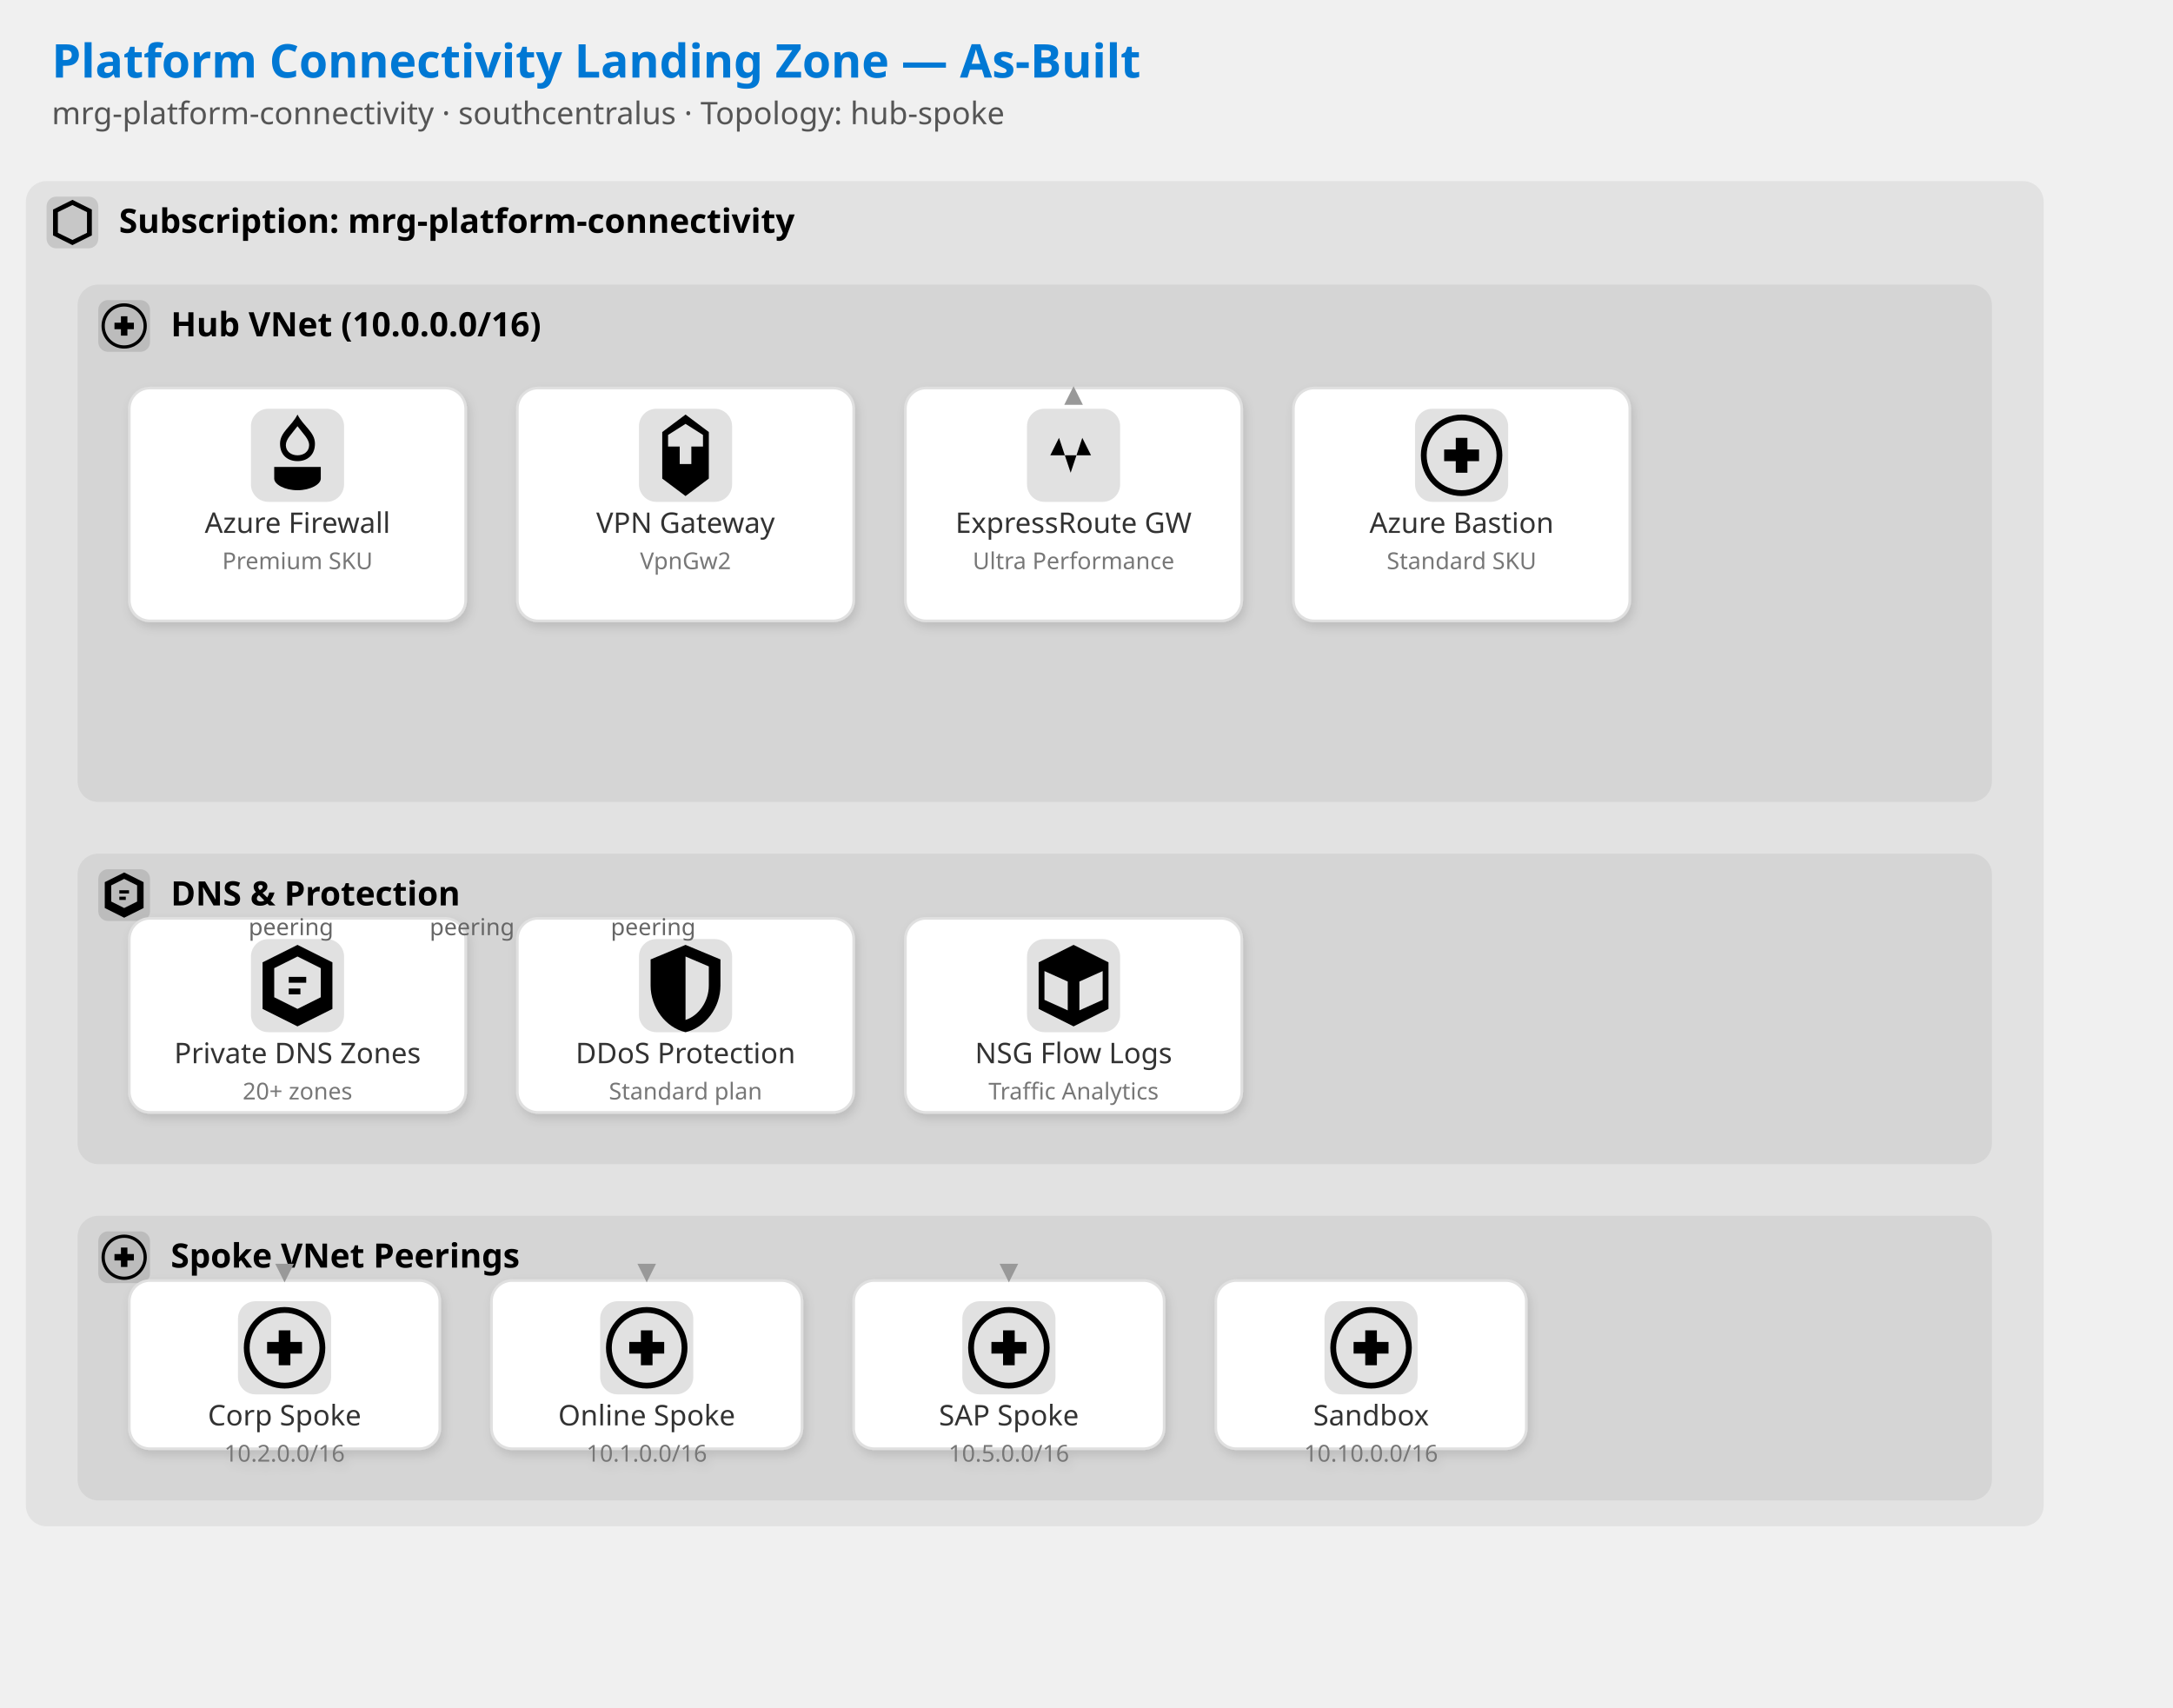
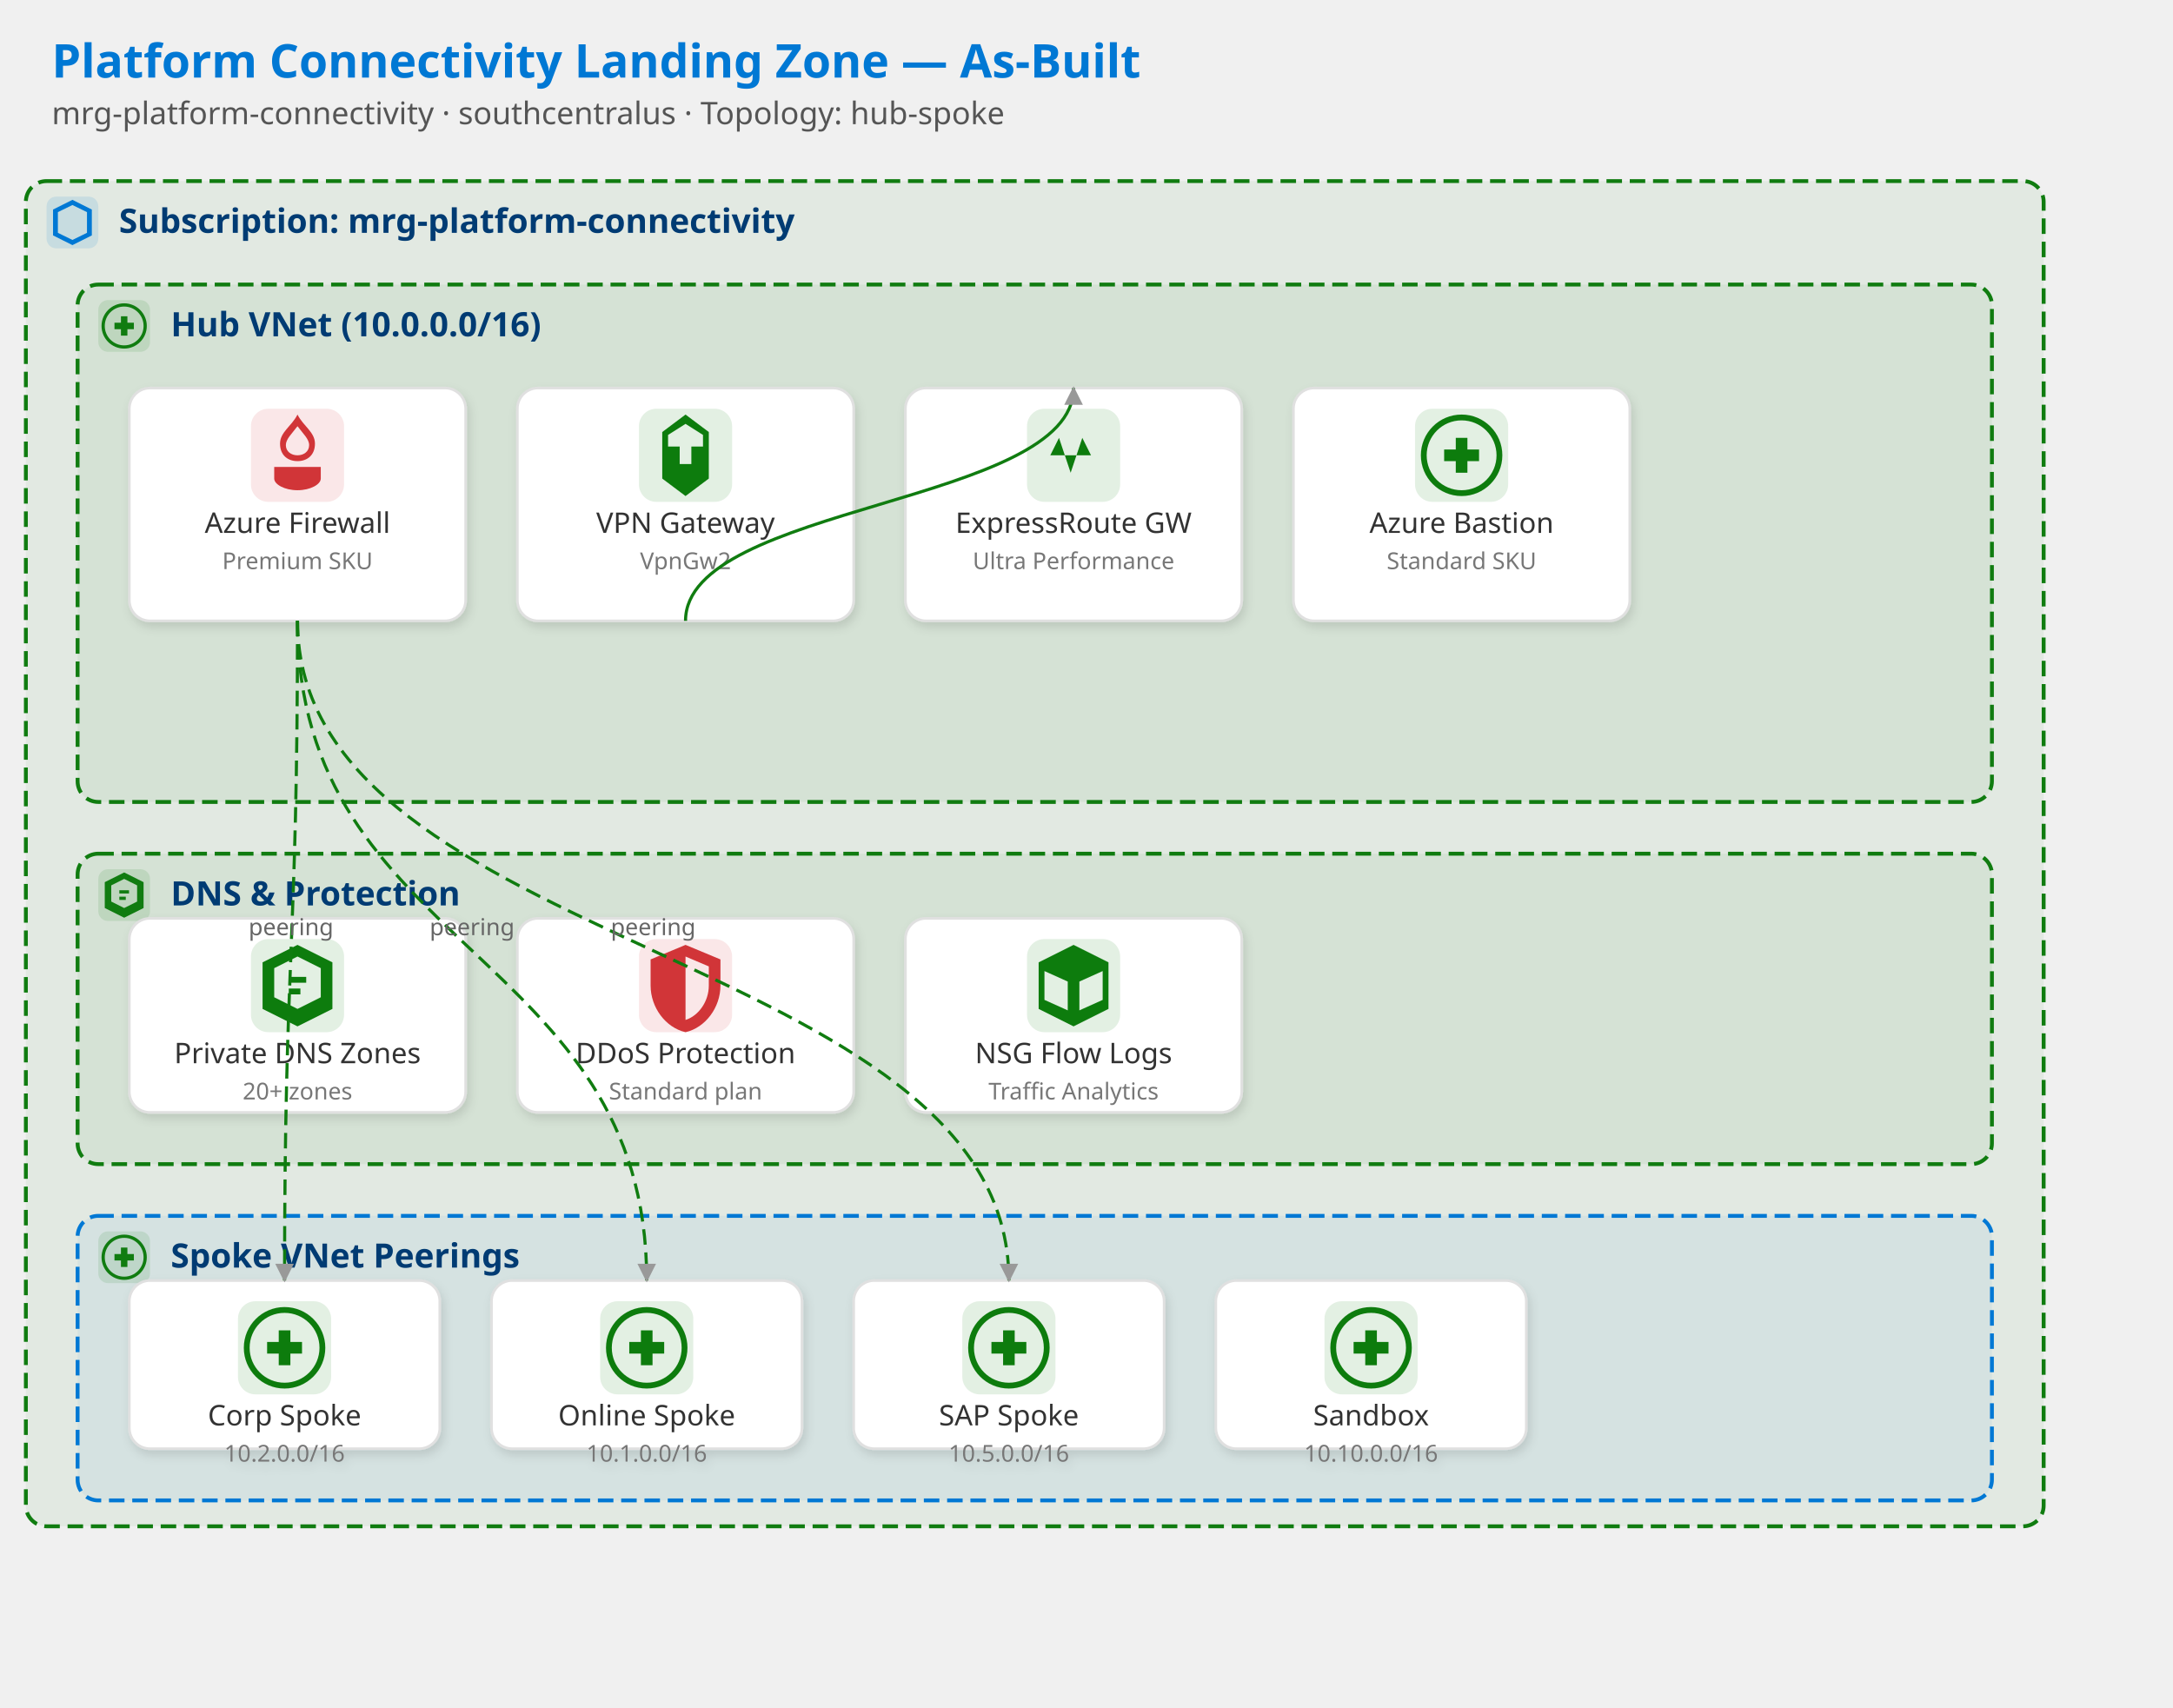
<svg xmlns="http://www.w3.org/2000/svg" viewBox="0 0 840 660" width="840" height="660" font-family="Segoe UI, -apple-system, sans-serif">
  <defs>
    <style>
-       .group-box { fill: AzureColor.LIGHT_GRAY; stroke: #D0D0D0; stroke-width: 1.5; rx: 8; }
-       .group-label { font-size: 13px; font-weight: 600; fill: AzureColor.DARK_BLUE; }
+       .group-box { fill: #F2F2F2; stroke: #D0D0D0; stroke-width: 1.5; rx: 8; }
+       .group-label { font-size: 13px; font-weight: 600; fill: #003B73; }
      .node-label { font-size: 11px; fill: #333; text-anchor: middle; }
      .node-sublabel { font-size: 9px; fill: #777; text-anchor: middle; }
      .edge { stroke: #999; stroke-width: 1.2; fill: none; }
      .edge-dashed { stroke-dasharray: 6 3; }
      .edge-label { font-size: 9px; fill: #666; text-anchor: middle; }
      .title { font-size: 18px; font-weight: 700; fill: #0078D4; }
      .subtitle { font-size: 12px; fill: #555; }
      .icon-bg { rx: 6; ry: 6; }
    </style>
    <filter id="shadow" x="-10%" y="-10%" width="120%" height="130%">
      <feDropShadow dx="1" dy="2" stdDeviation="2" flood-opacity="0.12" />
    </filter>
  </defs>
  <defs>
    <marker id="arrow" viewBox="0 0 10 10" refX="9" refY="5" markerWidth="6" markerHeight="6" orient="auto-start-reverse">
      <path d="M 0 0 L 10 5 L 0 10 z" fill="#999" />
    </marker>
  </defs>
  <text x="20" y="30" class="title">Platform Connectivity Landing Zone — As-Built</text>
  <text x="20" y="48" class="subtitle">mrg-platform-connectivity  ·  southcentralus  ·  Topology: hub-spoke</text>
-   <rect x="10" y="70" width="780" height="520" rx="8" fill="AzureColor.GREEN" fill-opacity="0.06" stroke="AzureColor.GREEN" stroke-width="1.5" stroke-dasharray="6 3" />
+   <rect x="10" y="70" width="780" height="520" rx="8" fill="#107C10" fill-opacity="0.06" stroke="#107C10" stroke-width="1.5" stroke-dasharray="6 3" />
  <g transform="translate(18,76) scale(0.625)">
-     <rect width="32" height="32" class="icon-bg" fill="AzureColor.BLUE" opacity="0.12" />
-     <path d="M16 2L4 8v16l12 6 12-6V8L16 2zm0 3.2L25 9.6v12.8L16 26.8 7 22.4V9.6L16 5.2z" fill="AzureColor.BLUE" />
+     <rect width="32" height="32" class="icon-bg" fill="#0078D4" opacity="0.12" />
+     <path d="M16 2L4 8v16l12 6 12-6V8L16 2zm0 3.2L25 9.6v12.8L16 26.8 7 22.4V9.6L16 5.2z" fill="#0078D4" />
  </g>
-   <text x="46" y="90" class="group-label" fill="AzureColor.GREEN">Subscription: mrg-platform-connectivity</text>
-   <rect x="30" y="110" width="740" height="200" rx="8" fill="AzureColor.GREEN" fill-opacity="0.06" stroke="AzureColor.GREEN" stroke-width="1.5" stroke-dasharray="6 3" />
+   <text x="46" y="90" class="group-label" fill="#107C10">Subscription: mrg-platform-connectivity</text>
+   <rect x="30" y="110" width="740" height="200" rx="8" fill="#107C10" fill-opacity="0.06" stroke="#107C10" stroke-width="1.5" stroke-dasharray="6 3" />
  <g transform="translate(38,116) scale(0.625)">
-     <rect width="32" height="32" class="icon-bg" fill="AzureColor.GREEN" opacity="0.12" />
-     <path d="M16 2C8.27 2 2 8.27 2 16s6.27 14 14 14 14-6.27 14-14S23.73 2 16 2zm0 26C9.37 28 4 22.63 4 16S9.37 4 16 4s12 5.37 12 12-5.37 12-12 12zm-2-18h4v4h4v4h-4v4h-4v-4H10v-4h4V10z" fill="AzureColor.GREEN" />
+     <rect width="32" height="32" class="icon-bg" fill="#107C10" opacity="0.12" />
+     <path d="M16 2C8.27 2 2 8.27 2 16s6.27 14 14 14 14-6.27 14-14S23.73 2 16 2zm0 26C9.37 28 4 22.63 4 16S9.37 4 16 4s12 5.37 12 12-5.37 12-12 12zm-2-18h4v4h4v4h-4v4h-4v-4H10v-4h4V10z" fill="#107C10" />
  </g>
-   <text x="66" y="130" class="group-label" fill="AzureColor.GREEN">Hub VNet (10.0.0.0/16)</text>
-   <rect x="30" y="330" width="740" height="120" rx="8" fill="AzureColor.GREEN" fill-opacity="0.06" stroke="AzureColor.GREEN" stroke-width="1.5" stroke-dasharray="6 3" />
+   <text x="66" y="130" class="group-label" fill="#107C10">Hub VNet (10.0.0.0/16)</text>
+   <rect x="30" y="330" width="740" height="120" rx="8" fill="#107C10" fill-opacity="0.06" stroke="#107C10" stroke-width="1.5" stroke-dasharray="6 3" />
  <g transform="translate(38,336) scale(0.625)">
-     <rect width="32" height="32" class="icon-bg" fill="AzureColor.GREEN" opacity="0.12" />
-     <path d="M16 2L4 8v16l12 6 12-6V8L16 2zm0 4l8 4v10l-8 4-8-4V10l8-4zm-3 7h6v2h-6zm0 4h4v2h-4z" fill="AzureColor.GREEN" />
+     <rect width="32" height="32" class="icon-bg" fill="#107C10" opacity="0.12" />
+     <path d="M16 2L4 8v16l12 6 12-6V8L16 2zm0 4l8 4v10l-8 4-8-4V10l8-4zm-3 7h6v2h-6zm0 4h4v2h-4z" fill="#107C10" />
  </g>
-   <text x="66" y="350" class="group-label" fill="AzureColor.GREEN">DNS &amp; Protection</text>
-   <rect x="30" y="470" width="740" height="110" rx="8" fill="AzureColor.BLUE" fill-opacity="0.06" stroke="AzureColor.BLUE" stroke-width="1.5" stroke-dasharray="6 3" />
+   <text x="66" y="350" class="group-label" fill="#107C10">DNS &amp; Protection</text>
+   <rect x="30" y="470" width="740" height="110" rx="8" fill="#0078D4" fill-opacity="0.06" stroke="#0078D4" stroke-width="1.5" stroke-dasharray="6 3" />
  <g transform="translate(38,476) scale(0.625)">
-     <rect width="32" height="32" class="icon-bg" fill="AzureColor.GREEN" opacity="0.12" />
-     <path d="M16 2C8.27 2 2 8.27 2 16s6.27 14 14 14 14-6.27 14-14S23.73 2 16 2zm0 26C9.37 28 4 22.63 4 16S9.37 4 16 4s12 5.37 12 12-5.37 12-12 12zm-2-18h4v4h4v4h-4v4h-4v-4H10v-4h4V10z" fill="AzureColor.GREEN" />
+     <rect width="32" height="32" class="icon-bg" fill="#107C10" opacity="0.12" />
+     <path d="M16 2C8.27 2 2 8.27 2 16s6.27 14 14 14 14-6.27 14-14S23.73 2 16 2zm0 26C9.37 28 4 22.63 4 16S9.37 4 16 4s12 5.37 12 12-5.37 12-12 12zm-2-18h4v4h4v4h-4v4h-4v-4H10v-4h4V10z" fill="#107C10" />
  </g>
-   <text x="66" y="490" class="group-label" fill="AzureColor.BLUE">Spoke VNet Peerings</text>
+   <text x="66" y="490" class="group-label" fill="#0078D4">Spoke VNet Peerings</text>
  <g filter="url(#shadow)">
    <rect x="50" y="150" width="130" height="90" rx="8" fill="white" stroke="#E0E0E0" stroke-width="1" />
    <g transform="translate(97.0,158) scale(1.125)">
-       <rect width="32" height="32" class="icon-bg" fill="AzureColor.RED" opacity="0.12" />
-       <path d="M16 2c-2 4-6 6-6 10 0 4 2.69 6 6 6s6-2 6-6c0-4-4-6-6-10zm0 14c-2.21 0-4-1.34-4-3.5 0-2.07 2-3.83 4-6.5 2 2.67 4 4.43 4 6.5 0 2.16-1.79 3.5-4 3.5zM8 20h16v4c0 2-3.58 4-8 4s-8-2-8-4v-4z" fill="AzureColor.RED" />
+       <rect width="32" height="32" class="icon-bg" fill="#D13438" opacity="0.12" />
+       <path d="M16 2c-2 4-6 6-6 10 0 4 2.69 6 6 6s6-2 6-6c0-4-4-6-6-10zm0 14c-2.21 0-4-1.34-4-3.5 0-2.07 2-3.83 4-6.5 2 2.67 4 4.43 4 6.5 0 2.16-1.79 3.5-4 3.5zM8 20h16v4c0 2-3.58 4-8 4s-8-2-8-4v-4z" fill="#D13438" />
    </g>
    <text x="115.0" y="206" class="node-label">Azure Firewall</text>
    <text x="115.0" y="220" class="node-sublabel">Premium SKU</text>
  </g>
  <g filter="url(#shadow)">
    <rect x="200" y="150" width="130" height="90" rx="8" fill="white" stroke="#E0E0E0" stroke-width="1" />
    <g transform="translate(247.0,158) scale(1.125)">
-       <rect width="32" height="32" class="icon-bg" fill="AzureColor.GREEN" opacity="0.12" />
-       <path d="M16 2l-8 6v16l8 6 8-6V8l-8-6zm0 3.2L22 9v4h-4v6h-4v-6H10V9l6-3.8z" fill="AzureColor.GREEN" />
+       <rect width="32" height="32" class="icon-bg" fill="#107C10" opacity="0.12" />
+       <path d="M16 2l-8 6v16l8 6 8-6V8l-8-6zm0 3.2L22 9v4h-4v6h-4v-6H10V9l6-3.8z" fill="#107C10" />
    </g>
    <text x="265.0" y="206" class="node-label">VPN Gateway</text>
    <text x="265.0" y="220" class="node-sublabel">VpnGw2</text>
  </g>
  <g filter="url(#shadow)">
    <rect x="350" y="150" width="130" height="90" rx="8" fill="white" stroke="#E0E0E0" stroke-width="1" />
    <g transform="translate(397.0,158) scale(1.125)">
-       <rect width="32" height="32" class="icon-bg" fill="AzureColor.GREEN" opacity="0.12" />
-       <path d="M2 16h6l3-6 4 12 4-12 3 6h6" fill="AzureColor.GREEN" />
+       <rect width="32" height="32" class="icon-bg" fill="#107C10" opacity="0.12" />
+       <path d="M2 16h6l3-6 4 12 4-12 3 6h6" fill="#107C10" />
    </g>
    <text x="415.0" y="206" class="node-label">ExpressRoute GW</text>
    <text x="415.0" y="220" class="node-sublabel">Ultra Performance</text>
  </g>
  <g filter="url(#shadow)">
    <rect x="500" y="150" width="130" height="90" rx="8" fill="white" stroke="#E0E0E0" stroke-width="1" />
    <g transform="translate(547.0,158) scale(1.125)">
-       <rect width="32" height="32" class="icon-bg" fill="AzureColor.GREEN" opacity="0.12" />
-       <path d="M16 2C8.27 2 2 8.27 2 16s6.27 14 14 14 14-6.27 14-14S23.73 2 16 2zm0 26C9.37 28 4 22.63 4 16S9.37 4 16 4s12 5.37 12 12-5.37 12-12 12zm-2-18h4v4h4v4h-4v4h-4v-4H10v-4h4V10z" fill="AzureColor.GREEN" />
+       <rect width="32" height="32" class="icon-bg" fill="#107C10" opacity="0.12" />
+       <path d="M16 2C8.27 2 2 8.27 2 16s6.27 14 14 14 14-6.27 14-14S23.73 2 16 2zm0 26C9.37 28 4 22.63 4 16S9.37 4 16 4s12 5.37 12 12-5.37 12-12 12zm-2-18h4v4h4v4h-4v4h-4v-4H10v-4h4V10z" fill="#107C10" />
    </g>
    <text x="565.0" y="206" class="node-label">Azure Bastion</text>
    <text x="565.0" y="220" class="node-sublabel">Standard SKU</text>
  </g>
  <g filter="url(#shadow)">
    <rect x="50" y="355" width="130" height="75" rx="8" fill="white" stroke="#E0E0E0" stroke-width="1" />
    <g transform="translate(97.0,363) scale(1.125)">
-       <rect width="32" height="32" class="icon-bg" fill="AzureColor.GREEN" opacity="0.12" />
-       <path d="M16 2L4 8v16l12 6 12-6V8L16 2zm0 4l8 4v10l-8 4-8-4V10l8-4zm-3 7h6v2h-6zm0 4h4v2h-4z" fill="AzureColor.GREEN" />
+       <rect width="32" height="32" class="icon-bg" fill="#107C10" opacity="0.12" />
+       <path d="M16 2L4 8v16l12 6 12-6V8L16 2zm0 4l8 4v10l-8 4-8-4V10l8-4zm-3 7h6v2h-6zm0 4h4v2h-4z" fill="#107C10" />
    </g>
    <text x="115.0" y="411" class="node-label">Private DNS Zones</text>
    <text x="115.0" y="425" class="node-sublabel">20+ zones</text>
  </g>
  <g filter="url(#shadow)">
    <rect x="200" y="355" width="130" height="75" rx="8" fill="white" stroke="#E0E0E0" stroke-width="1" />
    <g transform="translate(247.0,363) scale(1.125)">
-       <rect width="32" height="32" class="icon-bg" fill="AzureColor.RED" opacity="0.12" />
-       <path d="M16 2L4 7v9c0 7.46 5.12 14.43 12 16 6.88-1.57 12-8.54 12-16V7L16 2zm0 4l8 3.4v6.6c0 5.34-3.42 10.33-8 11.8V6z" fill="AzureColor.RED" />
+       <rect width="32" height="32" class="icon-bg" fill="#D13438" opacity="0.12" />
+       <path d="M16 2L4 7v9c0 7.46 5.12 14.43 12 16 6.88-1.57 12-8.54 12-16V7L16 2zm0 4l8 3.4v6.6c0 5.34-3.42 10.33-8 11.8V6z" fill="#D13438" />
    </g>
    <text x="265.0" y="411" class="node-label">DDoS Protection</text>
    <text x="265.0" y="425" class="node-sublabel">Standard plan</text>
  </g>
  <g filter="url(#shadow)">
    <rect x="350" y="355" width="130" height="75" rx="8" fill="white" stroke="#E0E0E0" stroke-width="1" />
    <g transform="translate(397.0,363) scale(1.125)">
-       <rect width="32" height="32" class="icon-bg" fill="AzureColor.GREEN" opacity="0.12" />
-       <path d="M16 2L4 8v16l12 6 12-6V8L16 2zm-2 22.5L6 20.9V11l8 3.6v9.9zm4 0V14.6l8-3.6v9.9l-8 3.6z" fill="AzureColor.GREEN" />
+       <rect width="32" height="32" class="icon-bg" fill="#107C10" opacity="0.12" />
+       <path d="M16 2L4 8v16l12 6 12-6V8L16 2zm-2 22.5L6 20.9V11l8 3.6v9.9zm4 0V14.6l8-3.6v9.9l-8 3.6z" fill="#107C10" />
    </g>
    <text x="415.0" y="411" class="node-label">NSG Flow Logs</text>
    <text x="415.0" y="425" class="node-sublabel">Traffic Analytics</text>
  </g>
  <g filter="url(#shadow)">
    <rect x="50" y="495" width="120" height="65" rx="8" fill="white" stroke="#E0E0E0" stroke-width="1" />
    <g transform="translate(92.0,503) scale(1.125)">
-       <rect width="32" height="32" class="icon-bg" fill="AzureColor.GREEN" opacity="0.12" />
-       <path d="M16 2C8.27 2 2 8.27 2 16s6.27 14 14 14 14-6.27 14-14S23.73 2 16 2zm0 26C9.37 28 4 22.63 4 16S9.37 4 16 4s12 5.37 12 12-5.37 12-12 12zm-2-18h4v4h4v4h-4v4h-4v-4H10v-4h4V10z" fill="AzureColor.GREEN" />
+       <rect width="32" height="32" class="icon-bg" fill="#107C10" opacity="0.12" />
+       <path d="M16 2C8.27 2 2 8.27 2 16s6.27 14 14 14 14-6.27 14-14S23.73 2 16 2zm0 26C9.37 28 4 22.63 4 16S9.37 4 16 4s12 5.37 12 12-5.37 12-12 12zm-2-18h4v4h4v4h-4v4h-4v-4H10v-4h4V10z" fill="#107C10" />
    </g>
    <text x="110.0" y="551" class="node-label">Corp Spoke</text>
    <text x="110.0" y="565" class="node-sublabel">10.2.0.0/16</text>
  </g>
  <g filter="url(#shadow)">
    <rect x="190" y="495" width="120" height="65" rx="8" fill="white" stroke="#E0E0E0" stroke-width="1" />
    <g transform="translate(232.0,503) scale(1.125)">
-       <rect width="32" height="32" class="icon-bg" fill="AzureColor.GREEN" opacity="0.12" />
-       <path d="M16 2C8.27 2 2 8.27 2 16s6.27 14 14 14 14-6.27 14-14S23.73 2 16 2zm0 26C9.37 28 4 22.63 4 16S9.37 4 16 4s12 5.37 12 12-5.37 12-12 12zm-2-18h4v4h4v4h-4v4h-4v-4H10v-4h4V10z" fill="AzureColor.GREEN" />
+       <rect width="32" height="32" class="icon-bg" fill="#107C10" opacity="0.12" />
+       <path d="M16 2C8.27 2 2 8.27 2 16s6.27 14 14 14 14-6.27 14-14S23.73 2 16 2zm0 26C9.37 28 4 22.63 4 16S9.37 4 16 4s12 5.37 12 12-5.37 12-12 12zm-2-18h4v4h4v4h-4v4h-4v-4H10v-4h4V10z" fill="#107C10" />
    </g>
    <text x="250.0" y="551" class="node-label">Online Spoke</text>
    <text x="250.0" y="565" class="node-sublabel">10.1.0.0/16</text>
  </g>
  <g filter="url(#shadow)">
    <rect x="330" y="495" width="120" height="65" rx="8" fill="white" stroke="#E0E0E0" stroke-width="1" />
    <g transform="translate(372.0,503) scale(1.125)">
-       <rect width="32" height="32" class="icon-bg" fill="AzureColor.GREEN" opacity="0.12" />
-       <path d="M16 2C8.27 2 2 8.27 2 16s6.27 14 14 14 14-6.27 14-14S23.73 2 16 2zm0 26C9.37 28 4 22.63 4 16S9.37 4 16 4s12 5.37 12 12-5.37 12-12 12zm-2-18h4v4h4v4h-4v4h-4v-4H10v-4h4V10z" fill="AzureColor.GREEN" />
+       <rect width="32" height="32" class="icon-bg" fill="#107C10" opacity="0.12" />
+       <path d="M16 2C8.27 2 2 8.27 2 16s6.27 14 14 14 14-6.27 14-14S23.73 2 16 2zm0 26C9.37 28 4 22.63 4 16S9.37 4 16 4s12 5.37 12 12-5.37 12-12 12zm-2-18h4v4h4v4h-4v4h-4v-4H10v-4h4V10z" fill="#107C10" />
    </g>
    <text x="390.0" y="551" class="node-label">SAP Spoke</text>
    <text x="390.0" y="565" class="node-sublabel">10.5.0.0/16</text>
  </g>
  <g filter="url(#shadow)">
    <rect x="470" y="495" width="120" height="65" rx="8" fill="white" stroke="#E0E0E0" stroke-width="1" />
    <g transform="translate(512.0,503) scale(1.125)">
-       <rect width="32" height="32" class="icon-bg" fill="AzureColor.GREEN" opacity="0.12" />
-       <path d="M16 2C8.27 2 2 8.27 2 16s6.27 14 14 14 14-6.27 14-14S23.73 2 16 2zm0 26C9.37 28 4 22.63 4 16S9.37 4 16 4s12 5.37 12 12-5.37 12-12 12zm-2-18h4v4h4v4h-4v4h-4v-4H10v-4h4V10z" fill="AzureColor.GREEN" />
+       <rect width="32" height="32" class="icon-bg" fill="#107C10" opacity="0.12" />
+       <path d="M16 2C8.27 2 2 8.27 2 16s6.27 14 14 14 14-6.27 14-14S23.73 2 16 2zm0 26C9.37 28 4 22.63 4 16S9.37 4 16 4s12 5.37 12 12-5.37 12-12 12zm-2-18h4v4h4v4h-4v4h-4v-4H10v-4h4V10z" fill="#107C10" />
    </g>
    <text x="530.0" y="551" class="node-label">Sandbox</text>
    <text x="530.0" y="565" class="node-sublabel">10.10.0.0/16</text>
  </g>
-   <path d="M115.0,240 C115.0,367.5 110.0,367.5 110.0,495" stroke="AzureColor.GREEN" stroke-width="1.2" fill="none" class="edge-dashed" marker-end="url(#arrow)" />
+   <path d="M115.0,240 C115.0,367.5 110.0,367.5 110.0,495" stroke="#107C10" stroke-width="1.2" fill="none" class="edge-dashed" marker-end="url(#arrow)" />
  <text x="112.5" y="361.5" class="edge-label">peering</text>
-   <path d="M115.0,240 C115.0,367.5 250.0,367.5 250.0,495" stroke="AzureColor.GREEN" stroke-width="1.2" fill="none" class="edge-dashed" marker-end="url(#arrow)" />
+   <path d="M115.0,240 C115.0,367.5 250.0,367.5 250.0,495" stroke="#107C10" stroke-width="1.2" fill="none" class="edge-dashed" marker-end="url(#arrow)" />
  <text x="182.5" y="361.5" class="edge-label">peering</text>
-   <path d="M115.0,240 C115.0,367.5 390.0,367.5 390.0,495" stroke="AzureColor.GREEN" stroke-width="1.2" fill="none" class="edge-dashed" marker-end="url(#arrow)" />
+   <path d="M115.0,240 C115.0,367.5 390.0,367.5 390.0,495" stroke="#107C10" stroke-width="1.2" fill="none" class="edge-dashed" marker-end="url(#arrow)" />
  <text x="252.5" y="361.5" class="edge-label">peering</text>
-   <path d="M265.0,240 C265.0,195.0 415.0,195.0 415.0,150" stroke="AzureColor.GREEN" stroke-width="1.2" fill="none" marker-end="url(#arrow)" />
+   <path d="M265.0,240 C265.0,195.0 415.0,195.0 415.0,150" stroke="#107C10" stroke-width="1.2" fill="none" marker-end="url(#arrow)" />
</svg>
